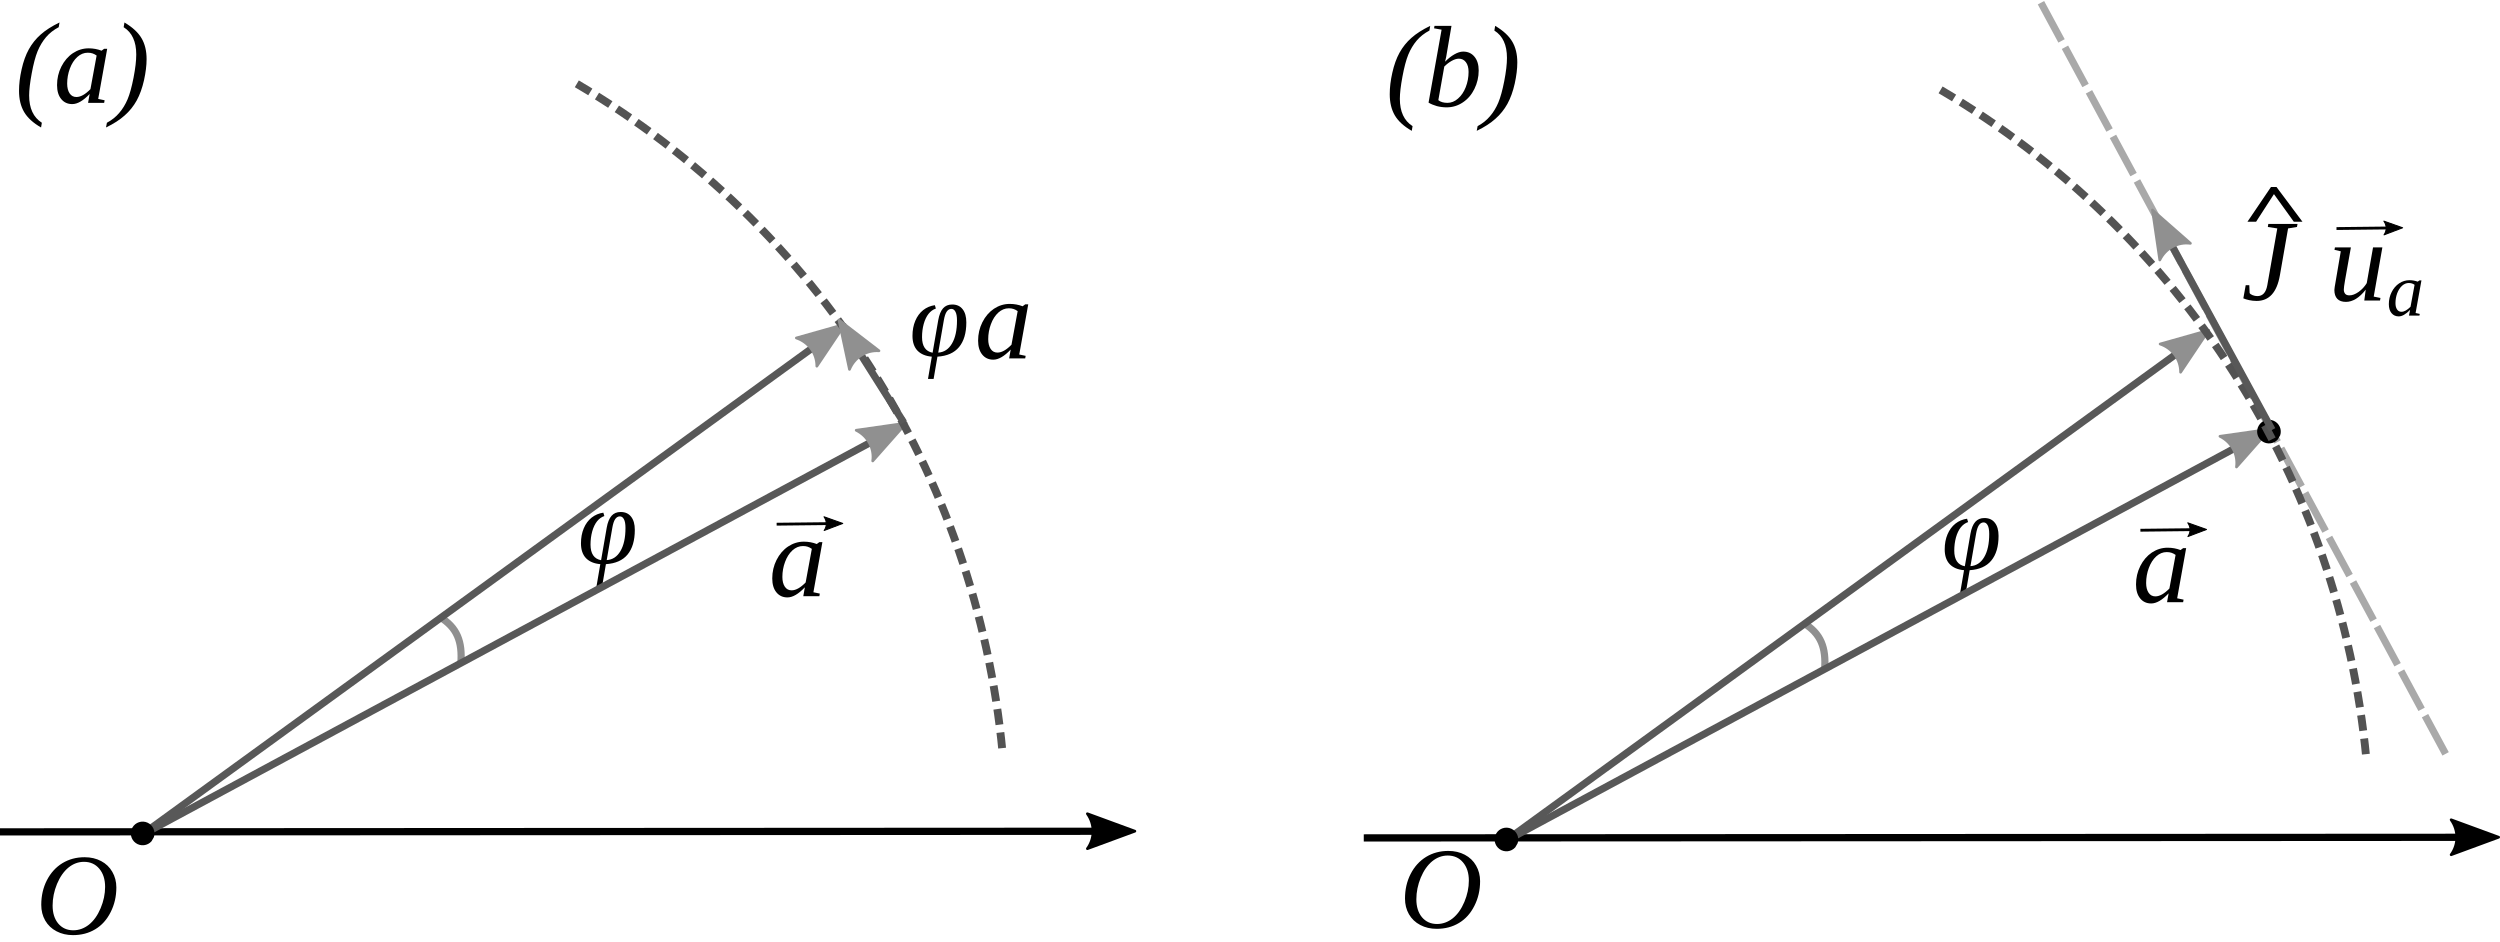
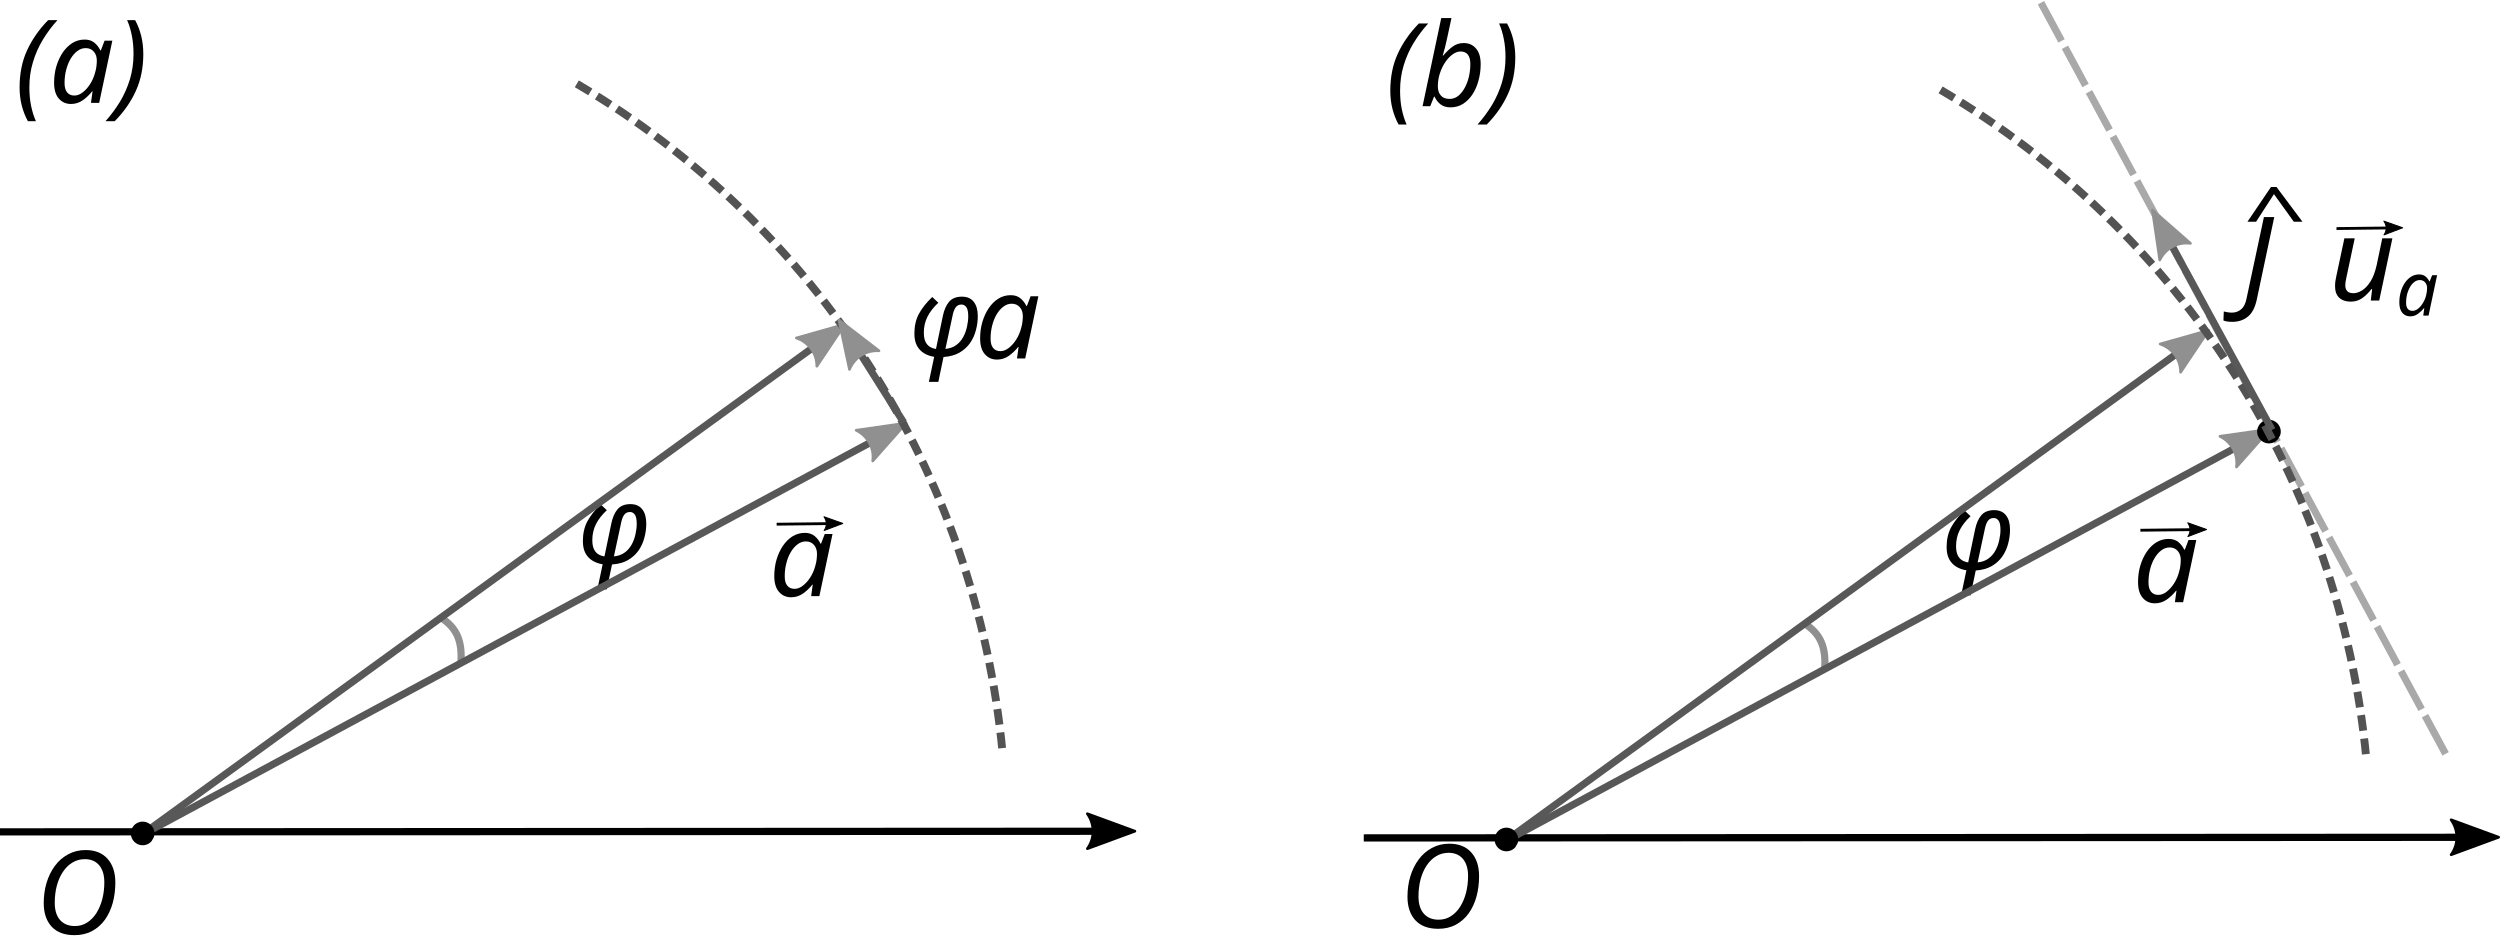
<svg xmlns="http://www.w3.org/2000/svg" id="svg2" viewBox="0 0 347.483 130.818" version="1.1" width="347.483" height="130.818">
  <defs id="defs4">
    <rect x="-14.222" y="78.749" width="13.508" height="22.277" id="rect5012" />
    <marker orient="auto" refY="0" refX="0" id="marker12212" style="overflow:visible" viewBox="0 0 6.93 5.196" markerWidth="6.93" markerHeight="5.196" preserveAspectRatio="xMidYMid">
      <path id="path12210" style="fill:#909090;fill-opacity:1;fill-rule:evenodd;stroke:#909090;stroke-width:0.625;stroke-linejoin:round;stroke-opacity:1" d="M 8.719,4.034 -2.207,0.016 8.719,-4.002 c -1.745,2.372 -1.735,5.617 -6e-7,8.035 z" transform="scale(-0.6)" />
    </marker>
    <marker orient="auto" refY="0" refX="0" id="marker12208" style="overflow:visible">
      <path id="path12206" style="fill:#000000;fill-opacity:1;fill-rule:evenodd;stroke:#000000;stroke-width:0.625;stroke-linejoin:round;stroke-opacity:1" d="M 8.719,4.034 -2.207,0.016 8.719,-4.002 c -1.745,2.372 -1.735,5.617 -6e-7,8.035 z" transform="matrix(-1.1,0,0,-1.1,-1.1,0)" />
    </marker>
    <marker orient="auto" refY="0" refX="0" id="Arrow2Mend" style="overflow:visible" viewBox="0 0 6.93 5.196" markerWidth="6.93" markerHeight="5.196" preserveAspectRatio="xMidYMid">
      <path id="path7486" style="fill:#8f8f8f;fill-opacity:1;fill-rule:evenodd;stroke:#8f8f8f;stroke-width:0.625;stroke-linejoin:round;stroke-opacity:1" d="M 8.719,4.034 -2.207,0.016 8.719,-4.002 c -1.745,2.372 -1.735,5.617 -6e-7,8.035 z" transform="scale(-0.6)" />
    </marker>
    <marker orient="auto" refY="0" refX="0" id="Arrow2Lend" style="overflow:visible">
      <path id="path7480" style="fill:#000000;fill-opacity:1;fill-rule:evenodd;stroke:#000000;stroke-width:0.625;stroke-linejoin:round;stroke-opacity:1" d="M 8.719,4.034 -2.207,0.016 8.719,-4.002 c -1.745,2.372 -1.735,5.617 -6e-7,8.035 z" transform="matrix(-1.1,0,0,-1.1,-1.1,0)" />
    </marker>
    <marker orient="auto" refY="0" refX="0" id="Arrow2Lend-9" style="overflow:visible">
      <path id="path7480-4" style="fill:#000000;fill-opacity:1;fill-rule:evenodd;stroke:#000000;stroke-width:0.625;stroke-linejoin:round;stroke-opacity:1" d="M 8.719,4.034 -2.207,0.016 8.719,-4.002 c -1.745,2.372 -1.735,5.617 -6e-7,8.035 z" transform="matrix(-1.1,0,0,-1.1,-1.1,0)" />
    </marker>
    <marker orient="auto" refY="0" refX="0" id="Arrow2Lend-3" style="overflow:visible">
      <path id="path7480-0" style="fill:#000000;fill-opacity:1;fill-rule:evenodd;stroke:#000000;stroke-width:0.625;stroke-linejoin:round;stroke-opacity:1" d="M 8.719,4.034 -2.207,0.016 8.719,-4.002 c -1.745,2.372 -1.735,5.617 -6e-7,8.035 z" transform="matrix(-1.1,0,0,-1.1,-1.1,0)" />
    </marker>
    <marker orient="auto" refY="0" refX="0" id="Arrow2Lend-6" style="overflow:visible">
      <path id="path7480-7" style="fill:#000000;fill-opacity:1;fill-rule:evenodd;stroke:#000000;stroke-width:0.625;stroke-linejoin:round;stroke-opacity:1" d="M 8.719,4.034 -2.207,0.016 8.719,-4.002 c -1.745,2.372 -1.735,5.617 -6e-7,8.035 z" transform="matrix(-1.1,0,0,-1.1,-1.1,0)" />
    </marker>
    <marker orient="auto" refY="0" refX="0" id="marker12212-3" style="overflow:visible">
      <path id="path12210-2" style="fill:#717171;fill-opacity:1;fill-rule:evenodd;stroke:#717171;stroke-width:0.625;stroke-linejoin:round;stroke-opacity:1" d="M 8.719,4.034 -2.207,0.016 8.719,-4.002 c -1.745,2.372 -1.735,5.617 -6e-7,8.035 z" transform="scale(-0.6)" />
    </marker>
    <marker orient="auto" refY="0" refX="0" id="marker12212-6" style="overflow:visible">
      <path id="path12210-3" style="fill:#000000;fill-opacity:1;fill-rule:evenodd;stroke:#000000;stroke-width:0.625;stroke-linejoin:round;stroke-opacity:1" d="M 8.719,4.034 -2.207,0.016 8.719,-4.002 c -1.745,2.372 -1.735,5.617 -6e-7,8.035 z" transform="scale(-0.6)" />
    </marker>
    <marker orient="auto" refY="0" refX="0" id="marker12212-4" style="overflow:visible">
      <path id="path12210-0" style="fill:#000000;fill-opacity:1;fill-rule:evenodd;stroke:#000000;stroke-width:0.625;stroke-linejoin:round;stroke-opacity:1" d="M 8.719,4.034 -2.207,0.016 8.719,-4.002 c -1.745,2.372 -1.735,5.617 -6e-7,8.035 z" transform="scale(-0.6)" />
    </marker>
    <marker orient="auto" refY="0" refX="0" id="marker12212-2" style="overflow:visible">
      <path id="path12210-31" style="fill:#000000;fill-opacity:1;fill-rule:evenodd;stroke:#000000;stroke-width:0.625;stroke-linejoin:round;stroke-opacity:1" d="M 8.719,4.034 -2.207,0.016 8.719,-4.002 c -1.745,2.372 -1.735,5.617 -6e-7,8.035 z" transform="scale(-0.6)" />
    </marker>
    <marker orient="auto" refY="0" refX="0" id="marker12212-2-0" style="overflow:visible">
      <path id="path12210-31-1" style="fill:#000000;fill-opacity:1;fill-rule:evenodd;stroke:#000000;stroke-width:0.625;stroke-linejoin:round;stroke-opacity:1" d="M 8.719,4.034 -2.207,0.016 8.719,-4.002 c -1.745,2.372 -1.735,5.617 -6e-7,8.035 z" transform="scale(-0.6)" />
    </marker>
    <marker orient="auto" refY="0" refX="0" id="marker12212-2-5" style="overflow:visible">
      <path id="path12210-31-4" style="fill:#000000;fill-opacity:1;fill-rule:evenodd;stroke:#000000;stroke-width:0.625;stroke-linejoin:round;stroke-opacity:1" d="M 8.719,4.034 -2.207,0.016 8.719,-4.002 c -1.745,2.372 -1.735,5.617 -6e-7,8.035 z" transform="scale(-0.6)" />
    </marker>
    <marker orient="auto" refY="0" refX="0" id="marker12212-2-3" style="overflow:visible">
      <path id="path12210-31-9" style="fill:#000000;fill-opacity:1;fill-rule:evenodd;stroke:#000000;stroke-width:0.625;stroke-linejoin:round;stroke-opacity:1" d="M 8.719,4.034 -2.207,0.016 8.719,-4.002 c -1.745,2.372 -1.735,5.617 -6e-7,8.035 z" transform="scale(-0.6)" />
    </marker>
    <marker orient="auto" refY="0" refX="0" id="marker12212-3-2" style="overflow:visible">
      <path id="path12210-2-6" style="fill:#b8b8b8;fill-opacity:1;fill-rule:evenodd;stroke:#b8b8b8;stroke-width:0.625;stroke-linejoin:round;stroke-opacity:1" d="M 8.719,4.034 -2.207,0.016 8.719,-4.002 c -1.745,2.372 -1.735,5.617 -6e-7,8.035 z" transform="scale(-0.6)" />
    </marker>
    <marker orient="auto" refY="0" refX="0" id="marker12212-3-2-7" style="overflow:visible">
      <path id="path12210-2-6-9" style="fill:#b8b8b8;fill-opacity:1;fill-rule:evenodd;stroke:#b8b8b8;stroke-width:0.625;stroke-linejoin:round;stroke-opacity:1" d="M 8.719,4.034 -2.207,0.016 8.719,-4.002 c -1.745,2.372 -1.735,5.617 -6e-7,8.035 z" transform="scale(-0.6)" />
    </marker>
    <marker orient="auto" refY="0" refX="0" id="marker12212-3-2-0" style="overflow:visible">
      <path id="path12210-2-6-91" style="fill:#b8b8b8;fill-opacity:1;fill-rule:evenodd;stroke:#b8b8b8;stroke-width:0.625;stroke-linejoin:round;stroke-opacity:1" d="M 8.719,4.034 -2.207,0.016 8.719,-4.002 c -1.745,2.372 -1.735,5.617 -6e-7,8.035 z" transform="scale(-0.6)" />
    </marker>
    <marker orient="auto" refY="0" refX="0" id="marker12212-3-2-04" style="overflow:visible">
      <path id="path12210-2-6-8" style="fill:#b8b8b8;fill-opacity:1;fill-rule:evenodd;stroke:#b8b8b8;stroke-width:0.625;stroke-linejoin:round;stroke-opacity:1" d="M 8.719,4.034 -2.207,0.016 8.719,-4.002 c -1.745,2.372 -1.735,5.617 -6e-7,8.035 z" transform="scale(-0.6)" />
    </marker>
    <marker orient="auto" refY="0" refX="0" id="marker12212-1" style="overflow:visible">
      <path id="path12210-9" style="fill:#6a6a6a;fill-opacity:1;fill-rule:evenodd;stroke:#6a6a6a;stroke-width:0.625;stroke-linejoin:round;stroke-opacity:1" d="M 8.719,4.034 -2.207,0.016 8.719,-4.002 c -1.745,2.372 -1.735,5.617 -6e-7,8.035 z" transform="scale(-0.6)" />
    </marker>
    <marker orient="auto" refY="0" refX="0" id="marker12212-1-3" style="overflow:visible">
      <path id="path12210-9-3" style="fill:#cacaca;fill-opacity:1;fill-rule:evenodd;stroke:#cacaca;stroke-width:0.625;stroke-linejoin:round;stroke-opacity:1" d="M 8.719,4.034 -2.207,0.016 8.719,-4.002 c -1.745,2.372 -1.735,5.617 -6e-7,8.035 z" transform="scale(-0.6)" />
    </marker>
    <marker orient="auto" refY="0" refX="0" id="marker12212-2-0-3" style="overflow:visible">
      <path id="path12210-31-1-6" style="fill:#000000;fill-opacity:1;fill-rule:evenodd;stroke:#000000;stroke-width:0.625;stroke-linejoin:round;stroke-opacity:1" d="M 8.719,4.034 -2.207,0.016 8.719,-4.002 c -1.745,2.372 -1.735,5.617 -6e-7,8.035 z" transform="scale(-0.6)" />
    </marker>
    <marker orient="auto" refY="0" refX="0" id="marker12212-2-54" style="overflow:visible">
      <path id="path12210-31-3" style="fill:#000000;fill-opacity:1;fill-rule:evenodd;stroke:#000000;stroke-width:0.625;stroke-linejoin:round;stroke-opacity:1" d="M 8.719,4.034 -2.207,0.016 8.719,-4.002 c -1.745,2.372 -1.735,5.617 -6e-7,8.035 z" transform="scale(-0.6)" />
    </marker>
    <marker orient="auto" refY="0" refX="0" id="marker12212-3-3" style="overflow:visible">
      <path id="path12210-2-1" style="fill:#000000;fill-opacity:1;fill-rule:evenodd;stroke:#000000;stroke-width:0.625;stroke-linejoin:round;stroke-opacity:1" d="M 8.719,4.034 -2.207,0.016 8.719,-4.002 c -1.745,2.372 -1.735,5.617 -6e-7,8.035 z" transform="scale(-0.6)" />
    </marker>
    <marker orient="auto" refY="0" refX="0" id="marker12212-3-2-3" style="overflow:visible">
      <path id="path12210-2-6-3" style="fill:#919191;fill-opacity:1;fill-rule:evenodd;stroke:#919191;stroke-width:0.625;stroke-linejoin:round;stroke-opacity:1" d="M 8.719,4.034 -2.207,0.016 8.719,-4.002 c -1.745,2.372 -1.735,5.617 -6e-7,8.035 z" transform="scale(-0.6)" />
    </marker>
    <marker orient="auto" refY="0" refX="0" id="marker12212-63" style="overflow:visible">
      <path id="path12210-1" style="fill:#000000;fill-opacity:1;fill-rule:evenodd;stroke:#000000;stroke-width:0.625;stroke-linejoin:round;stroke-opacity:1" d="M 8.719,4.034 -2.207,0.016 8.719,-4.002 c -1.745,2.372 -1.735,5.617 -6e-7,8.035 z" transform="scale(-0.6)" />
    </marker>
    <marker orient="auto" refY="0" refX="0" id="marker12212-3-3-2" style="overflow:visible">
      <path id="path12210-2-1-6" style="fill:#6a6a6a;fill-opacity:1;fill-rule:evenodd;stroke:#6a6a6a;stroke-width:0.625;stroke-linejoin:round;stroke-opacity:1" d="M 8.719,4.034 -2.207,0.016 8.719,-4.002 c -1.745,2.372 -1.735,5.617 -6e-7,8.035 z" transform="scale(-0.6)" />
    </marker>
    <marker orient="auto" refY="0" refX="0" id="marker12212-2-9" style="overflow:visible">
      <path id="path12210-31-7" style="fill:#000000;fill-opacity:1;fill-rule:evenodd;stroke:#000000;stroke-width:0.625;stroke-linejoin:round;stroke-opacity:1" d="M 8.719,4.034 -2.207,0.016 8.719,-4.002 c -1.745,2.372 -1.735,5.617 -6e-7,8.035 z" transform="scale(-0.6)" />
    </marker>
    <marker orient="auto" refY="0" refX="0" id="marker12212-2-9-1" style="overflow:visible">
      <path id="path12210-31-7-1" style="fill:#000000;fill-opacity:1;fill-rule:evenodd;stroke:#000000;stroke-width:0.625;stroke-linejoin:round;stroke-opacity:1" d="M 8.719,4.034 -2.207,0.016 8.719,-4.002 c -1.745,2.372 -1.735,5.617 -6e-7,8.035 z" transform="scale(-0.6)" />
    </marker>
    <marker orient="auto" refY="0" refX="0" id="marker12212-37" style="overflow:visible">
      <path id="path12210-7" style="fill:#000000;fill-opacity:1;fill-rule:evenodd;stroke:#000000;stroke-width:0.625;stroke-linejoin:round;stroke-opacity:1" d="M 8.719,4.034 -2.207,0.016 8.719,-4.002 c -1.745,2.372 -1.735,5.617 -6e-7,8.035 z" transform="scale(-0.6)" />
    </marker>
    <marker orient="auto" refY="0" refX="0" id="marker12212-631" style="overflow:visible">
      <path id="path12210-5" style="fill:#000000;fill-opacity:1;fill-rule:evenodd;stroke:#000000;stroke-width:0.625;stroke-linejoin:round;stroke-opacity:1" d="M 8.719,4.034 -2.207,0.016 8.719,-4.002 c -1.745,2.372 -1.735,5.617 -6e-7,8.035 z" transform="scale(-0.6)" />
    </marker>
    <marker orient="auto" refY="0" refX="0" id="marker12212-2-1" style="overflow:visible">
      <path id="path12210-31-44" style="fill:#000000;fill-opacity:1;fill-rule:evenodd;stroke:#000000;stroke-width:0.625;stroke-linejoin:round;stroke-opacity:1" d="M 8.719,4.034 -2.207,0.016 8.719,-4.002 c -1.745,2.372 -1.735,5.617 -6e-7,8.035 z" transform="scale(-0.6)" />
    </marker>
    <marker orient="auto" refY="0" refX="0" id="marker12212-3-0" style="overflow:visible">
      <path id="path12210-2-9" style="fill:#000000;fill-opacity:1;fill-rule:evenodd;stroke:#000000;stroke-width:0.625;stroke-linejoin:round;stroke-opacity:1" d="M 8.719,4.034 -2.207,0.016 8.719,-4.002 c -1.745,2.372 -1.735,5.617 -6e-7,8.035 z" transform="scale(-0.6)" />
    </marker>
    <marker orient="auto" refY="0" refX="0" id="marker12212-2-0-4" style="overflow:visible">
      <path id="path12210-31-1-4" style="fill:#000000;fill-opacity:1;fill-rule:evenodd;stroke:#000000;stroke-width:0.625;stroke-linejoin:round;stroke-opacity:1" d="M 8.719,4.034 -2.207,0.016 8.719,-4.002 c -1.745,2.372 -1.735,5.617 -6e-7,8.035 z" transform="scale(-0.6)" />
    </marker>
    <marker orient="auto" refY="0" refX="0" id="marker12212-29" style="overflow:visible">
      <path id="path12210-8" style="fill:#909090;fill-opacity:1;fill-rule:evenodd;stroke:#909090;stroke-width:0.625;stroke-linejoin:round;stroke-opacity:1" d="M 8.719,4.034 -2.207,0.016 8.719,-4.002 c -1.745,2.372 -1.735,5.617 -6e-7,8.035 z" transform="scale(-0.6)" />
    </marker>
    <marker orient="auto" refY="0" refX="0" id="marker12212-3-2-8" style="overflow:visible">
      <path id="path12210-2-6-4" style="fill:#b8b8b8;fill-opacity:1;fill-rule:evenodd;stroke:#b8b8b8;stroke-width:0.625;stroke-linejoin:round;stroke-opacity:1" d="M 8.719,4.034 -2.207,0.016 8.719,-4.002 c -1.745,2.372 -1.735,5.617 -6e-7,8.035 z" transform="scale(-0.6)" />
    </marker>
    <marker orient="auto" refY="0" refX="0" id="marker12212-3-4" style="overflow:visible">
      <path id="path12210-2-7" style="fill:#717171;fill-opacity:1;fill-rule:evenodd;stroke:#717171;stroke-width:0.625;stroke-linejoin:round;stroke-opacity:1" d="M 8.719,4.034 -2.207,0.016 8.719,-4.002 c -1.745,2.372 -1.735,5.617 -6e-7,8.035 z" transform="scale(-0.6)" />
    </marker>
    <marker orient="auto" refY="0" refX="0" id="marker12212-2-2" style="overflow:visible">
      <path id="path12210-31-2" style="fill:#000000;fill-opacity:1;fill-rule:evenodd;stroke:#000000;stroke-width:0.625;stroke-linejoin:round;stroke-opacity:1" d="M 8.719,4.034 -2.207,0.016 8.719,-4.002 c -1.745,2.372 -1.735,5.617 -6e-7,8.035 z" transform="scale(-0.6)" />
    </marker>
    <marker orient="auto" refY="0" refX="0" id="marker12212-2-0-7" style="overflow:visible">
      <path id="path12210-31-1-9" style="fill:#000000;fill-opacity:1;fill-rule:evenodd;stroke:#000000;stroke-width:0.625;stroke-linejoin:round;stroke-opacity:1" d="M 8.719,4.034 -2.207,0.016 8.719,-4.002 c -1.745,2.372 -1.735,5.617 -6e-7,8.035 z" transform="scale(-0.6)" />
    </marker>
    <marker orient="auto" refY="0" refX="0" id="marker12212-1-8" style="overflow:visible">
      <path id="path12210-9-7" style="fill:#6a6a6a;fill-opacity:1;fill-rule:evenodd;stroke:#6a6a6a;stroke-width:0.625;stroke-linejoin:round;stroke-opacity:1" d="M 8.719,4.034 -2.207,0.016 8.719,-4.002 c -1.745,2.372 -1.735,5.617 -6e-7,8.035 z" transform="scale(-0.6)" />
    </marker>
    <marker orient="auto" refY="0" refX="0" id="marker12212-3-3-2-3" style="overflow:visible">
      <path id="path12210-2-1-6-2" style="fill:#6a6a6a;fill-opacity:1;fill-rule:evenodd;stroke:#6a6a6a;stroke-width:0.625;stroke-linejoin:round;stroke-opacity:1" d="M 8.719,4.034 -2.207,0.016 8.719,-4.002 c -1.745,2.372 -1.735,5.617 -6e-7,8.035 z" transform="scale(-0.6)" />
    </marker>
    <marker orient="auto" refY="0" refX="0" id="marker12212-2-9-8" style="overflow:visible">
      <path id="path12210-31-7-3" style="fill:#000000;fill-opacity:1;fill-rule:evenodd;stroke:#000000;stroke-width:0.625;stroke-linejoin:round;stroke-opacity:1" d="M 8.719,4.034 -2.207,0.016 8.719,-4.002 c -1.745,2.372 -1.735,5.617 -6e-7,8.035 z" transform="scale(-0.6)" />
    </marker>
    <marker orient="auto" refY="0" refX="0" id="marker12212-37-3" style="overflow:visible">
      <path id="path12210-7-0" style="fill:#000000;fill-opacity:1;fill-rule:evenodd;stroke:#000000;stroke-width:0.625;stroke-linejoin:round;stroke-opacity:1" d="M 8.719,4.034 -2.207,0.016 8.719,-4.002 c -1.745,2.372 -1.735,5.617 -6e-7,8.035 z" transform="scale(-0.6)" />
    </marker>
    <marker orient="auto" refY="0" refX="0" id="marker12212-2-1-4" style="overflow:visible">
      <path id="path12210-31-44-7" style="fill:#000000;fill-opacity:1;fill-rule:evenodd;stroke:#000000;stroke-width:0.625;stroke-linejoin:round;stroke-opacity:1" d="M 8.719,4.034 -2.207,0.016 8.719,-4.002 c -1.745,2.372 -1.735,5.617 -6e-7,8.035 z" transform="scale(-0.6)" />
    </marker>
    <marker orient="auto" refY="0" refX="0" id="marker12212-3-0-3" style="overflow:visible">
      <path id="path12210-2-9-6" style="fill:#000000;fill-opacity:1;fill-rule:evenodd;stroke:#000000;stroke-width:0.625;stroke-linejoin:round;stroke-opacity:1" d="M 8.719,4.034 -2.207,0.016 8.719,-4.002 c -1.745,2.372 -1.735,5.617 -6e-7,8.035 z" transform="scale(-0.6)" />
    </marker>
    <marker orient="auto" refY="0" refX="0" id="marker12212-2-0-4-5" style="overflow:visible">
      <path id="path12210-31-1-4-7" style="fill:#000000;fill-opacity:1;fill-rule:evenodd;stroke:#000000;stroke-width:0.625;stroke-linejoin:round;stroke-opacity:1" d="M 8.719,4.034 -2.207,0.016 8.719,-4.002 c -1.745,2.372 -1.735,5.617 -6e-7,8.035 z" transform="scale(-0.6)" />
    </marker>
    <marker orient="auto" refY="0" refX="0" id="marker12212-2-36" style="overflow:visible">
      <path id="path12210-31-21" style="fill:#000000;fill-opacity:1;fill-rule:evenodd;stroke:#000000;stroke-width:0.625;stroke-linejoin:round;stroke-opacity:1" d="M 8.719,4.034 -2.207,0.016 8.719,-4.002 c -1.745,2.372 -1.735,5.617 -6e-7,8.035 z" transform="scale(-0.6)" />
    </marker>
    <marker orient="auto" refY="0" refX="0" id="marker12212-2-0-8" style="overflow:visible">
      <path id="path12210-31-1-5" style="fill:#000000;fill-opacity:1;fill-rule:evenodd;stroke:#000000;stroke-width:0.625;stroke-linejoin:round;stroke-opacity:1" d="M 8.719,4.034 -2.207,0.016 8.719,-4.002 c -1.745,2.372 -1.735,5.617 -6e-7,8.035 z" transform="scale(-0.6)" />
    </marker>
    <marker orient="auto" refY="0" refX="0" id="marker12212-2-36-1" style="overflow:visible">
      <path id="path12210-31-21-9" style="fill:#000000;fill-opacity:1;fill-rule:evenodd;stroke:#000000;stroke-width:0.625;stroke-linejoin:round;stroke-opacity:1" d="M 8.719,4.034 -2.207,0.016 8.719,-4.002 c -1.745,2.372 -1.735,5.617 -6e-7,8.035 z" transform="scale(-0.6)" />
    </marker>
    <marker orient="auto" refY="0" refX="0" id="marker12212-2-0-8-5" style="overflow:visible">
      <path id="path12210-31-1-5-3" style="fill:#000000;fill-opacity:1;fill-rule:evenodd;stroke:#000000;stroke-width:0.625;stroke-linejoin:round;stroke-opacity:1" d="M 8.719,4.034 -2.207,0.016 8.719,-4.002 c -1.745,2.372 -1.735,5.617 -6e-7,8.035 z" transform="scale(-0.6)" />
    </marker>
    <marker orient="auto" refY="0" refX="0" id="marker12212-2-36-1-9" style="overflow:visible">
      <path id="path12210-31-21-9-0" style="fill:#000000;fill-opacity:1;fill-rule:evenodd;stroke:#000000;stroke-width:0.625;stroke-linejoin:round;stroke-opacity:1" d="M 8.719,4.034 -2.207,0.016 8.719,-4.002 c -1.745,2.372 -1.735,5.617 -6e-7,8.035 z" transform="scale(-0.6)" />
    </marker>
    <marker orient="auto" refY="0" refX="0" id="marker12212-2-0-8-2" style="overflow:visible">
      <path id="path12210-31-1-5-1" style="fill:#000000;fill-opacity:1;fill-rule:evenodd;stroke:#000000;stroke-width:0.625;stroke-linejoin:round;stroke-opacity:1" d="M 8.719,4.034 -2.207,0.016 8.719,-4.002 c -1.745,2.372 -1.735,5.617 -6e-7,8.035 z" transform="scale(-0.6)" />
    </marker>
    <marker orient="auto" refY="0" refX="0" id="marker12212-2-36-5" style="overflow:visible">
      <path id="path12210-31-21-7" style="fill:#000000;fill-opacity:1;fill-rule:evenodd;stroke:#000000;stroke-width:0.625;stroke-linejoin:round;stroke-opacity:1" d="M 8.719,4.034 -2.207,0.016 8.719,-4.002 c -1.745,2.372 -1.735,5.617 -6e-7,8.035 z" transform="scale(-0.6)" />
    </marker>
    <marker orient="auto" refY="0" refX="0" id="marker12212-2-5-9" style="overflow:visible">
      <path id="path12210-31-4-1" style="fill:#000000;fill-opacity:1;fill-rule:evenodd;stroke:#000000;stroke-width:0.625;stroke-linejoin:round;stroke-opacity:1" d="M 8.719,4.034 -2.207,0.016 8.719,-4.002 c -1.745,2.372 -1.735,5.617 -6e-7,8.035 z" transform="scale(-0.6)" />
    </marker>
    <marker orient="auto" refY="0" refX="0" id="Arrow2Mend-4" style="overflow:visible">
      <path id="path7486-4" style="fill:#8f8f8f;fill-opacity:1;fill-rule:evenodd;stroke:#8f8f8f;stroke-width:0.625;stroke-linejoin:round;stroke-opacity:1" d="M 8.719,4.034 -2.207,0.016 8.719,-4.002 c -1.745,2.372 -1.735,5.617 -6e-7,8.035 z" transform="scale(-0.6)" />
    </marker>
    <marker orient="auto" refY="0" refX="0" id="marker12212-2-9-4" style="overflow:visible">
      <path id="path12210-31-7-4" style="fill:#000000;fill-opacity:1;fill-rule:evenodd;stroke:#000000;stroke-width:0.625;stroke-linejoin:round;stroke-opacity:1" d="M 8.719,4.034 -2.207,0.016 8.719,-4.002 c -1.745,2.372 -1.735,5.617 -6e-7,8.035 z" transform="scale(-0.6)" />
    </marker>
    <marker orient="auto" refY="0" refX="0" id="marker12212-1-0" style="overflow:visible">
      <path id="path12210-9-6" style="fill:#000000;fill-opacity:1;fill-rule:evenodd;stroke:#000000;stroke-width:0.625;stroke-linejoin:round;stroke-opacity:1" d="M 8.719,4.034 -2.207,0.016 8.719,-4.002 c -1.745,2.372 -1.735,5.617 -6e-7,8.035 z" transform="scale(-0.6)" />
    </marker>
    <marker orient="auto" refY="0" refX="0" id="marker12212-2-0-86" style="overflow:visible">
      <path id="path12210-31-1-61" style="fill:#000000;fill-opacity:1;fill-rule:evenodd;stroke:#000000;stroke-width:0.625;stroke-linejoin:round;stroke-opacity:1" d="M 8.719,4.034 -2.207,0.016 8.719,-4.002 c -1.745,2.372 -1.735,5.617 -6e-7,8.035 z" transform="scale(-0.6)" />
    </marker>
    <marker orient="auto" refY="0" refX="0" id="marker12212-2-37" style="overflow:visible">
      <path id="path12210-31-27" style="fill:#000000;fill-opacity:1;fill-rule:evenodd;stroke:#000000;stroke-width:0.625;stroke-linejoin:round;stroke-opacity:1" d="M 8.719,4.034 -2.207,0.016 8.719,-4.002 c -1.745,2.372 -1.735,5.617 -6e-7,8.035 z" transform="scale(-0.6)" />
    </marker>
    <marker orient="auto" refY="0" refX="0" id="marker12212-3-7" style="overflow:visible">
      <path id="path12210-2-4" style="fill:#000000;fill-opacity:1;fill-rule:evenodd;stroke:#000000;stroke-width:0.625;stroke-linejoin:round;stroke-opacity:1" d="M 8.719,4.034 -2.207,0.016 8.719,-4.002 c -1.745,2.372 -1.735,5.617 -6e-7,8.035 z" transform="scale(-0.6)" />
    </marker>
    <marker orient="auto" refY="0" refX="0" id="marker12212-3-2-4" style="overflow:visible">
      <path id="path12210-2-6-37" style="fill:#919191;fill-opacity:1;fill-rule:evenodd;stroke:#919191;stroke-width:0.625;stroke-linejoin:round;stroke-opacity:1" d="M 8.719,4.034 -2.207,0.016 8.719,-4.002 c -1.745,2.372 -1.735,5.617 -6e-7,8.035 z" transform="scale(-0.6)" />
    </marker>
    <marker orient="auto" refY="0" refX="0" id="marker12212-5" style="overflow:visible">
      <path id="path12210-98" style="fill:#000000;fill-opacity:1;fill-rule:evenodd;stroke:#000000;stroke-width:0.625;stroke-linejoin:round;stroke-opacity:1" d="M 8.719,4.034 -2.207,0.016 8.719,-4.002 c -1.745,2.372 -1.735,5.617 -6e-7,8.035 z" transform="scale(-0.6)" />
    </marker>
    <marker orient="auto" refY="0" refX="0" id="Arrow2Mend-3" style="overflow:visible">
      <path id="path7486-0" style="fill:#8f8f8f;fill-opacity:1;fill-rule:evenodd;stroke:#8f8f8f;stroke-width:0.625;stroke-linejoin:round;stroke-opacity:1" d="M 8.719,4.034 -2.207,0.016 8.719,-4.002 c -1.745,2.372 -1.735,5.617 -6e-7,8.035 z" transform="scale(-0.6)" />
    </marker>
    <marker orient="auto" refY="0" refX="0" id="marker12212-2-37-6" style="overflow:visible">
      <path id="path12210-31-27-1" style="fill:#000000;fill-opacity:1;fill-rule:evenodd;stroke:#000000;stroke-width:0.625;stroke-linejoin:round;stroke-opacity:1" d="M 8.719,4.034 -2.207,0.016 8.719,-4.002 c -1.745,2.372 -1.735,5.617 -6e-7,8.035 z" transform="scale(-0.6)" />
    </marker>
    <marker orient="auto" refY="0" refX="0" id="marker12212-3-7-3" style="overflow:visible">
      <path id="path12210-2-4-6" style="fill:#000000;fill-opacity:1;fill-rule:evenodd;stroke:#000000;stroke-width:0.625;stroke-linejoin:round;stroke-opacity:1" d="M 8.719,4.034 -2.207,0.016 8.719,-4.002 c -1.745,2.372 -1.735,5.617 -6e-7,8.035 z" transform="scale(-0.6)" />
    </marker>
    <marker orient="auto" refY="0" refX="0" id="marker12212-3-7-5" style="overflow:visible">
      <path id="path12210-2-4-62" style="fill:#000000;fill-opacity:1;fill-rule:evenodd;stroke:#000000;stroke-width:0.625;stroke-linejoin:round;stroke-opacity:1" d="M 8.719,4.034 -2.207,0.016 8.719,-4.002 c -1.745,2.372 -1.735,5.617 -6e-7,8.035 z" transform="scale(-0.6)" />
    </marker>
    <marker orient="auto" refY="0" refX="0" id="marker12212-2-0-86-1" style="overflow:visible">
      <path id="path12210-31-1-61-2" style="fill:#000000;fill-opacity:1;fill-rule:evenodd;stroke:#000000;stroke-width:0.625;stroke-linejoin:round;stroke-opacity:1" d="M 8.719,4.034 -2.207,0.016 8.719,-4.002 c -1.745,2.372 -1.735,5.617 -6e-7,8.035 z" transform="scale(-0.6)" />
    </marker>
    <marker orient="auto" refY="0" refX="0" id="marker12212-60" style="overflow:visible" viewBox="0 0 6.93 5.196" markerWidth="6.93" markerHeight="5.196" preserveAspectRatio="xMidYMid">
      <path id="path12210-6" style="fill:#909090;fill-opacity:1;fill-rule:evenodd;stroke:#909090;stroke-width:0.625;stroke-linejoin:round;stroke-opacity:1" d="M 8.719,4.034 -2.207,0.016 8.719,-4.002 c -1.745,2.372 -1.735,5.617 -6e-7,8.035 z" transform="scale(-0.6)" />
    </marker>
    <marker orient="auto" refY="0" refX="0" id="marker12212-61" style="overflow:visible" viewBox="0 0 6.93 5.196" markerWidth="6.93" markerHeight="5.196" preserveAspectRatio="xMidYMid">
      <path id="path12210-87" style="fill:#909090;fill-opacity:1;fill-rule:evenodd;stroke:#909090;stroke-width:0.625;stroke-linejoin:round;stroke-opacity:1" d="M 8.719,4.034 -2.207,0.016 8.719,-4.002 c -1.745,2.372 -1.735,5.617 -6e-7,8.035 z" transform="scale(-0.6)" />
    </marker>
    <marker orient="auto" refY="0" refX="0" id="marker12212-20" style="overflow:visible" viewBox="0 0 6.93 5.196" markerWidth="6.93" markerHeight="5.196" preserveAspectRatio="xMidYMid">
      <path id="path12210-23" style="fill:#909090;fill-opacity:1;fill-rule:evenodd;stroke:#909090;stroke-width:0.625;stroke-linejoin:round;stroke-opacity:1" d="M 8.719,4.034 -2.207,0.016 8.719,-4.002 c -1.745,2.372 -1.735,5.617 -6e-7,8.035 z" transform="scale(-0.6)" />
    </marker>
    <marker orient="auto" refY="0" refX="0" id="marker12212-2-37-5" style="overflow:visible">
      <path id="path12210-31-27-9" style="fill:#000000;fill-opacity:1;fill-rule:evenodd;stroke:#000000;stroke-width:0.625;stroke-linejoin:round;stroke-opacity:1" d="M 8.719,4.034 -2.207,0.016 8.719,-4.002 c -1.745,2.372 -1.735,5.617 -6e-7,8.035 z" transform="scale(-0.6)" />
    </marker>
    <marker orient="auto" refY="0" refX="0" id="marker12212-2-37-3" style="overflow:visible">
      <path id="path12210-31-27-6" style="fill:#000000;fill-opacity:1;fill-rule:evenodd;stroke:#000000;stroke-width:0.625;stroke-linejoin:round;stroke-opacity:1" d="M 8.719,4.034 -2.207,0.016 8.719,-4.002 c -1.745,2.372 -1.735,5.617 -6e-7,8.035 z" transform="scale(-0.6)" />
    </marker>
    <marker orient="auto" refY="0" refX="0" id="marker12212-2-37-5-1" style="overflow:visible">
      <path id="path12210-31-27-9-0" style="fill:#000000;fill-opacity:1;fill-rule:evenodd;stroke:#000000;stroke-width:0.625;stroke-linejoin:round;stroke-opacity:1" d="M 8.719,4.034 -2.207,0.016 8.719,-4.002 c -1.745,2.372 -1.735,5.617 -6e-7,8.035 z" transform="scale(-0.6)" />
    </marker>
    <marker orient="auto" refY="0" refX="0" id="marker12212-5-6" style="overflow:visible">
      <path id="path12210-98-3" style="fill:#000000;fill-opacity:1;fill-rule:evenodd;stroke:#000000;stroke-width:0.625;stroke-linejoin:round;stroke-opacity:1" d="M 8.719,4.034 -2.207,0.016 8.719,-4.002 c -1.745,2.372 -1.735,5.617 -6e-7,8.035 z" transform="scale(-0.6)" />
    </marker>
    <marker orient="auto" refY="0" refX="0" id="marker12212-206" style="overflow:visible" viewBox="0 0 6.93 5.196" markerWidth="6.93" markerHeight="5.196" preserveAspectRatio="xMidYMid">
      <path id="path12210-15" style="fill:#909090;fill-opacity:1;fill-rule:evenodd;stroke:#909090;stroke-width:0.625;stroke-linejoin:round;stroke-opacity:1" d="M 8.719,4.034 -2.207,0.016 8.719,-4.002 c -1.745,2.372 -1.735,5.617 -6e-7,8.035 z" transform="scale(-0.6)" />
    </marker>
    <marker orient="auto" refY="0" refX="0" id="marker12212-60-5" style="overflow:visible" viewBox="0 0 6.93 5.196" markerWidth="6.93" markerHeight="5.196" preserveAspectRatio="xMidYMid">
      <path id="path12210-6-4" style="fill:#909090;fill-opacity:1;fill-rule:evenodd;stroke:#909090;stroke-width:0.625;stroke-linejoin:round;stroke-opacity:1" d="M 8.719,4.034 -2.207,0.016 8.719,-4.002 c -1.745,2.372 -1.735,5.617 -6e-7,8.035 z" transform="scale(-0.6)" />
    </marker>
    <marker orient="auto" refY="0" refX="0" id="marker12212-20-7" style="overflow:visible" viewBox="0 0 6.93 5.196" markerWidth="6.93" markerHeight="5.196" preserveAspectRatio="xMidYMid">
      <path id="path12210-23-6" style="fill:#909090;fill-opacity:1;fill-rule:evenodd;stroke:#909090;stroke-width:0.625;stroke-linejoin:round;stroke-opacity:1" d="M 8.719,4.034 -2.207,0.016 8.719,-4.002 c -1.745,2.372 -1.735,5.617 -6e-7,8.035 z" transform="scale(-0.6)" />
    </marker>
    <marker orient="auto" refY="0" refX="0" id="marker12212-2-37-2" style="overflow:visible">
      <path id="path12210-31-27-66" style="fill:#000000;fill-opacity:1;fill-rule:evenodd;stroke:#000000;stroke-width:0.625;stroke-linejoin:round;stroke-opacity:1" d="M 8.719,4.034 -2.207,0.016 8.719,-4.002 c -1.745,2.372 -1.735,5.617 -6e-7,8.035 z" transform="scale(-0.6)" />
    </marker>
  </defs>
  <g id="layer1" transform="translate(-2270.777,422.3116)">
-     <text xml:space="preserve" style="font-style:normal;font-weight:normal;font-size:15.101px;line-height:1.25;font-family:sans-serif;letter-spacing:0px;word-spacing:0px;fill:#000000;fill-opacity:1;stroke:none;stroke-width:0.378" x="2275.698" y="-292.49" id="text7756-4-1">
-       <tspan id="tspan7754-4-8" x="2275.698" y="-292.49" style="font-style:italic;font-variant:normal;font-weight:normal;font-stretch:normal;font-size:16.107px;font-family:'Liberation Serif';-inkscape-font-specification:'Liberation Serif';stroke-width:0.378">O</tspan>
-     </text>
-     <text xml:space="preserve" style="font-style:normal;font-weight:normal;font-size:15.101px;line-height:1.25;font-family:sans-serif;letter-spacing:0px;word-spacing:0px;fill:#000000;fill-opacity:1;stroke:none;stroke-width:0.378" x="2351.073" y="-344.024" id="text7756-4-1-2">
-       <tspan id="tspan16453" style="font-style:italic;font-variant:normal;font-weight:normal;font-stretch:normal;font-family:'Liberation Serif';-inkscape-font-specification:'Liberation Serif Italic'" x="2351.073" y="-344.024">φ</tspan>
-     </text>
-     <text xml:space="preserve" style="font-style:normal;font-weight:normal;font-size:15.101px;line-height:1.25;font-family:sans-serif;letter-spacing:0px;word-spacing:0px;fill:#000000;fill-opacity:1;stroke:none;stroke-width:0.378" x="2397.153" y="-372.863" id="text7756-4-1-2-8">
-       <tspan id="tspan16453-9" style="font-style:italic;font-variant:normal;font-weight:normal;font-stretch:normal;font-family:'Liberation Serif';-inkscape-font-specification:'Liberation Serif Italic'" x="2397.153" y="-372.863">φ</tspan>
+     <text xml:space="preserve" style="font-style:normal;font-weight:normal;font-size:15.101px;line-height:1.25;font-family:Iowan Old Style;letter-spacing:0px;word-spacing:0px;fill:#000000;fill-opacity:1;stroke:none;stroke-width:0.378" x="2275.698" y="-292.49" id="text7756-4-1">
+       <tspan id="tspan7754-4-8" x="2275.698" y="-292.49" style="font-style:italic;font-variant:normal;font-weight:normal;font-stretch:normal;font-size:16.107px;font-family:Iowan Old Style;-inkscape-font-specification:Iowan Old Style;stroke-width:0.378">O</tspan>
+     </text>
+     <text xml:space="preserve" style="font-style:normal;font-weight:normal;font-size:15.101px;line-height:1.25;font-family:Iowan Old Style;letter-spacing:0px;word-spacing:0px;fill:#000000;fill-opacity:1;stroke:none;stroke-width:0.378" x="2351.073" y="-344.024" id="text7756-4-1-2">
+       <tspan id="tspan16453" style="font-style:italic;font-variant:normal;font-weight:normal;font-stretch:normal;font-family:Iowan Old Style;-inkscape-font-specification:Iowan Old Style" x="2351.073" y="-344.024">φ</tspan>
+     </text>
+     <text xml:space="preserve" style="font-style:normal;font-weight:normal;font-size:15.101px;line-height:1.25;font-family:Iowan Old Style;letter-spacing:0px;word-spacing:0px;fill:#000000;fill-opacity:1;stroke:none;stroke-width:0.378" x="2397.153" y="-372.863" id="text7756-4-1-2-8">
+       <tspan id="tspan16453-9" style="font-style:italic;font-variant:normal;font-weight:normal;font-stretch:normal;font-family:Iowan Old Style;-inkscape-font-specification:Iowan Old Style" x="2397.153" y="-372.863">φ</tspan>
    </text>
    <g id="g22668" transform="translate(-21.49385,29.54593)">
-       <text id="text7756-4-9" y="-368.995" x="2399.124" style="font-style:normal;font-weight:normal;font-size:15.101px;line-height:1.25;font-family:sans-serif;letter-spacing:0px;word-spacing:0px;fill:#000000;fill-opacity:1;stroke:none;stroke-width:0.378" xml:space="preserve">
-         <tspan style="font-style:italic;font-variant:normal;font-weight:normal;font-stretch:normal;font-size:16.107px;font-family:'Liberation Serif';-inkscape-font-specification:'Liberation Serif';stroke-width:0.378" y="-368.995" x="2399.124" id="tspan7754-4-90">a</tspan>
+       <text id="text7756-4-9" y="-368.995" x="2399.124" style="font-style:normal;font-weight:normal;font-size:15.101px;line-height:1.25;font-family:Iowan Old Style;letter-spacing:0px;word-spacing:0px;fill:#000000;fill-opacity:1;stroke:none;stroke-width:0.378" xml:space="preserve">
+         <tspan style="font-style:italic;font-variant:normal;font-weight:normal;font-stretch:normal;font-size:16.107px;font-family:Iowan Old Style;-inkscape-font-specification:Iowan Old Style;stroke-width:0.378" y="-368.995" x="2399.124" id="tspan7754-4-90">a</tspan>
      </text>
      <path id="path7457-6-4" d="m 2400.218,-378.998 8.664,-0.097" style="fill:none;stroke:#000000;stroke-width:0.395;stroke-linecap:butt;stroke-linejoin:miter;stroke-miterlimit:4;stroke-dasharray:none;stroke-opacity:1;marker-end:url(#marker12212-2-37)" />
    </g>
-     <text id="text7756-4-9-9" y="-372.489" x="2406.243" style="font-style:normal;font-weight:normal;font-size:15.101px;line-height:1.25;font-family:sans-serif;letter-spacing:0px;word-spacing:0px;fill:#000000;fill-opacity:1;stroke:none;stroke-width:0.378" xml:space="preserve">
-       <tspan style="font-style:italic;font-variant:normal;font-weight:normal;font-stretch:normal;font-size:16.107px;font-family:'Liberation Serif';-inkscape-font-specification:'Liberation Serif';stroke-width:0.378" y="-372.489" x="2406.243" id="tspan7754-4-90-50">a</tspan>
-     </text>
-     <text id="text7756-4-9-9-7" y="-408.014" x="2272.86" style="font-style:normal;font-weight:normal;font-size:15.101px;line-height:1.25;font-family:sans-serif;letter-spacing:0px;word-spacing:0px;fill:#000000;fill-opacity:1;stroke:none;stroke-width:0.378" xml:space="preserve">
-       <tspan style="font-style:italic;font-variant:normal;font-weight:normal;font-stretch:normal;font-size:16.107px;font-family:'Liberation Serif';-inkscape-font-specification:'Liberation Serif';stroke-width:0.378" y="-408.014" x="2272.86" id="tspan7754-4-90-50-1">(a)</tspan>
-     </text>
-     <text id="text7756-4-9-9-7-7" y="-407.548" x="2463.378" style="font-style:normal;font-weight:normal;font-size:15.101px;line-height:1.25;font-family:sans-serif;letter-spacing:0px;word-spacing:0px;fill:#000000;fill-opacity:1;stroke:none;stroke-width:0.378" xml:space="preserve">
-       <tspan style="font-style:italic;font-variant:normal;font-weight:normal;font-stretch:normal;font-size:16.107px;font-family:'Liberation Serif';-inkscape-font-specification:'Liberation Serif';stroke-width:0.378" y="-407.548" x="2463.378" id="tspan7754-4-90-50-1-2">(b)</tspan>
+     <text id="text7756-4-9-9" y="-372.489" x="2406.243" style="font-style:normal;font-weight:normal;font-size:15.101px;line-height:1.25;font-family:Iowan Old Style;letter-spacing:0px;word-spacing:0px;fill:#000000;fill-opacity:1;stroke:none;stroke-width:0.378" xml:space="preserve">
+       <tspan style="font-style:italic;font-variant:normal;font-weight:normal;font-stretch:normal;font-size:16.107px;font-family:Iowan Old Style;-inkscape-font-specification:Iowan Old Style;stroke-width:0.378" y="-372.489" x="2406.243" id="tspan7754-4-90-50">a</tspan>
+     </text>
+     <text id="text7756-4-9-9-7" y="-408.014" x="2272.86" style="font-style:normal;font-weight:normal;font-size:15.101px;line-height:1.25;font-family:Iowan Old Style;letter-spacing:0px;word-spacing:0px;fill:#000000;fill-opacity:1;stroke:none;stroke-width:0.378" xml:space="preserve">
+       <tspan style="font-style:italic;font-variant:normal;font-weight:normal;font-stretch:normal;font-size:16.107px;font-family:Iowan Old Style;-inkscape-font-specification:Iowan Old Style;stroke-width:0.378" y="-408.014" x="2272.86" id="tspan7754-4-90-50-1">(a)</tspan>
+     </text>
+     <text id="text7756-4-9-9-7-7" y="-407.548" x="2463.378" style="font-style:normal;font-weight:normal;font-size:15.101px;line-height:1.25;font-family:Iowan Old Style;letter-spacing:0px;word-spacing:0px;fill:#000000;fill-opacity:1;stroke:none;stroke-width:0.378" xml:space="preserve">
+       <tspan style="font-style:italic;font-variant:normal;font-weight:normal;font-stretch:normal;font-size:16.107px;font-family:Iowan Old Style;-inkscape-font-specification:Iowan Old Style;stroke-width:0.378" y="-407.548" x="2463.378" id="tspan7754-4-90-50-1-2">(b)</tspan>
    </text>
    <path style="fill:none;stroke:#8f8f8f;stroke-width:1px;stroke-linecap:butt;stroke-linejoin:miter;stroke-opacity:1" d="m 2331.877,-336.578 c 2.429,1.478 3.193,3.405 2.955,6.532" id="path14234-2" />
    <path style="fill:none;stroke:#000000;stroke-width:1.007;stroke-linecap:butt;stroke-linejoin:miter;stroke-miterlimit:4;stroke-dasharray:none;stroke-opacity:1;marker-end:url(#marker12212-5)" d="m 2270.777,-306.686 156.406,-0.087" id="path7457" />
    <path style="fill:none;stroke:#585858;stroke-width:1.005;stroke-linecap:butt;stroke-linejoin:miter;stroke-miterlimit:4;stroke-dasharray:none;stroke-opacity:1;marker-end:url(#marker12212)" d="m 2290.782,-306.416 104.782,-56.445" id="path7457-4-9" />
    <path style="fill:none;stroke:#585858;stroke-width:1.005;stroke-linecap:butt;stroke-linejoin:miter;stroke-miterlimit:4;stroke-dasharray:none;stroke-opacity:1;marker-end:url(#marker12212-60)" d="m 2290.706,-306.44 96.443,-70.016" id="path7457-4-9-2" />
    <path style="opacity:1;fill:#000000;fill-opacity:1;stroke:none;stroke-width:1.007;stroke-miterlimit:4;stroke-dasharray:none;stroke-dashoffset:0;stroke-opacity:1" id="path12232" d="m 1512.229,-1748.98 a 1.643,1.643 0 0 1 -1.476,1.635 1.643,1.643 0 0 1 -1.777,-1.302 1.643,1.643 0 0 1 1.114,-1.9 1.643,1.643 0 0 1 2.004,0.915" transform="rotate(41.56242)" />
-     <text xml:space="preserve" transform="translate(2275.599,-396.0782)" id="text5010" style="font-style:italic;font-family:'Liberation Serif';-inkscape-font-specification:'Liberation Serif Italic';white-space:pre;shape-inside:url(#rect5012);display:inline;fill:#382222;fill-opacity:0;stroke:#bcbcbc;stroke-width:0.794" />
+     <text xml:space="preserve" transform="translate(2275.599,-396.0782)" id="text5010" style="font-style:italic;font-family:Iowan Old Style;-inkscape-font-specification:Iowan Old Style;white-space:pre;shape-inside:url(#rect5012);display:inline;fill:#382222;fill-opacity:0;stroke:#bcbcbc;stroke-width:0.794" />
    <path id="path14355-3" style="fill:#1b1010;fill-opacity:0;stroke:#535353;stroke-width:1.094;stroke-dasharray:2.188, 1.094" d="m 2350.951,-410.662 c 33.48,19.686 55.485,54.237 59.17,92.9" />
    <path style="fill:none;stroke:#585858;stroke-width:1.005;stroke-linecap:butt;stroke-linejoin:miter;stroke-miterlimit:4;stroke-dasharray:none;stroke-opacity:1;marker-end:url(#marker12212-20)" d="m 2396.382,-363.591 -8.282,-13.121" id="path7457-4-9-7" />
-     <text xml:space="preserve" style="font-style:normal;font-weight:normal;font-size:15.101px;line-height:1.25;font-family:sans-serif;letter-spacing:0px;word-spacing:0px;fill:#000000;fill-opacity:1;stroke:none;stroke-width:0.378" x="2465.252" y="-293.37" id="text7756-4-1-5">
-       <tspan id="tspan7754-4-8-6" x="2465.252" y="-293.37" style="font-style:italic;font-variant:normal;font-weight:normal;font-stretch:normal;font-size:16.107px;font-family:'Liberation Serif';-inkscape-font-specification:'Liberation Serif';stroke-width:0.378">O</tspan>
-     </text>
-     <text id="text2" y="-467.021" x="2149.169" style="font-style:normal;font-weight:normal;font-size:12.828px;line-height:1.25;font-family:sans-serif;letter-spacing:0px;word-spacing:0px;fill:#000000;fill-opacity:1;stroke:none;stroke-width:0.541;stroke-dasharray:none" xml:space="preserve" transform="scale(1.201664,0.832179)">
+     <text xml:space="preserve" style="font-style:normal;font-weight:normal;font-size:15.101px;line-height:1.25;font-family:Iowan Old Style;letter-spacing:0px;word-spacing:0px;fill:#000000;fill-opacity:1;stroke:none;stroke-width:0.378" x="2465.252" y="-293.37" id="text7756-4-1-5">
+       <tspan id="tspan7754-4-8-6" x="2465.252" y="-293.37" style="font-style:italic;font-variant:normal;font-weight:normal;font-stretch:normal;font-size:16.107px;font-family:Iowan Old Style;-inkscape-font-specification:Iowan Old Style;stroke-width:0.378">O</tspan>
+     </text>
+     <text id="text2" y="-467.021" x="2149.169" style="font-style:normal;font-weight:normal;font-size:12.828px;line-height:1.25;font-family:Iowan Old Style;letter-spacing:0px;word-spacing:0px;fill:#000000;fill-opacity:1;stroke:none;stroke-width:0.541;stroke-dasharray:none" xml:space="preserve" transform="scale(1.201664,0.832179)">
      <tspan style="stroke-width:0.541;stroke-dasharray:none" y="-467.021" x="2149.169" id="tspan2">^</tspan>
    </text>
-     <text xml:space="preserve" style="font-style:normal;font-weight:normal;font-size:15.101px;line-height:1.25;font-family:sans-serif;letter-spacing:0px;word-spacing:0px;fill:#000000;fill-opacity:1;stroke:none;stroke-width:0.378" x="2540.627" y="-343.185" id="text7756-4-1-2-9">
-       <tspan id="tspan16453-3" style="font-style:italic;font-variant:normal;font-weight:normal;font-stretch:normal;font-family:'Liberation Serif';-inkscape-font-specification:'Liberation Serif Italic'" x="2540.627" y="-343.185">φ</tspan>
+     <text xml:space="preserve" style="font-style:normal;font-weight:normal;font-size:15.101px;line-height:1.25;font-family:Iowan Old Style;letter-spacing:0px;word-spacing:0px;fill:#000000;fill-opacity:1;stroke:none;stroke-width:0.378" x="2540.627" y="-343.185" id="text7756-4-1-2-9">
+       <tspan id="tspan16453-3" style="font-style:italic;font-variant:normal;font-weight:normal;font-stretch:normal;font-family:Iowan Old Style;-inkscape-font-specification:Iowan Old Style" x="2540.627" y="-343.185">φ</tspan>
    </text>
    <g id="g22668-7" transform="translate(168.0599,30.38567)">
-       <text id="text7756-4-9-4" y="-368.995" x="2399.124" style="font-style:normal;font-weight:normal;font-size:15.101px;line-height:1.25;font-family:sans-serif;letter-spacing:0px;word-spacing:0px;fill:#000000;fill-opacity:1;stroke:none;stroke-width:0.378" xml:space="preserve">
-         <tspan style="font-style:italic;font-variant:normal;font-weight:normal;font-stretch:normal;font-size:16.107px;font-family:'Liberation Serif';-inkscape-font-specification:'Liberation Serif';stroke-width:0.378" y="-368.995" x="2399.124" id="tspan7754-4-90-5">a</tspan>
+       <text id="text7756-4-9-4" y="-368.995" x="2399.124" style="font-style:normal;font-weight:normal;font-size:15.101px;line-height:1.25;font-family:Iowan Old Style;letter-spacing:0px;word-spacing:0px;fill:#000000;fill-opacity:1;stroke:none;stroke-width:0.378" xml:space="preserve">
+         <tspan style="font-style:italic;font-variant:normal;font-weight:normal;font-stretch:normal;font-size:16.107px;font-family:Iowan Old Style;-inkscape-font-specification:Iowan Old Style;stroke-width:0.378" y="-368.995" x="2399.124" id="tspan7754-4-90-5">a</tspan>
      </text>
      <path id="path7457-6-4-2" d="m 2400.218,-378.998 8.664,-0.097" style="fill:none;stroke:#000000;stroke-width:0.395;stroke-linecap:butt;stroke-linejoin:miter;stroke-miterlimit:4;stroke-dasharray:none;stroke-opacity:1;marker-end:url(#marker12212-2-37-3)" />
    </g>
-     <text xml:space="preserve" style="font-style:normal;font-weight:normal;font-size:15.101px;line-height:1.25;font-family:sans-serif;letter-spacing:0px;word-spacing:0px;fill:#000000;fill-opacity:1;stroke:none;stroke-width:0.378" x="2582.334" y="-380.64" id="text7756-4-1-7-4">
-       <tspan id="tspan7754-4-8-3-7" x="2582.334" y="-380.64" style="font-style:italic;font-variant:normal;font-weight:normal;font-stretch:normal;font-size:16.107px;font-family:'Liberation Serif';-inkscape-font-specification:'Liberation Serif';stroke-width:0.378">J</tspan>
+     <text xml:space="preserve" style="font-style:normal;font-weight:normal;font-size:15.101px;line-height:1.25;font-family:Iowan Old Style;letter-spacing:0px;word-spacing:0px;fill:#000000;fill-opacity:1;stroke:none;stroke-width:0.378" x="2582.334" y="-380.64" id="text7756-4-1-7-4">
+       <tspan id="tspan7754-4-8-3-7" x="2582.334" y="-380.64" style="font-style:italic;font-variant:normal;font-weight:normal;font-stretch:normal;font-size:16.107px;font-family:Iowan Old Style;-inkscape-font-specification:Iowan Old Style;stroke-width:0.378">J</tspan>
    </text>
    <g id="g16328-3" transform="translate(196.2816,-4.889993)">
      <g id="g22668-2-0" transform="translate(-0.9641807,-6.656673)">
-         <text id="text7756-4-9-2-7" y="-368.995" x="2399.124" style="font-style:normal;font-weight:normal;font-size:15.101px;line-height:1.25;font-family:sans-serif;letter-spacing:0px;word-spacing:0px;fill:#000000;fill-opacity:1;stroke:none;stroke-width:0.378" xml:space="preserve">
-           <tspan style="font-style:italic;font-variant:normal;font-weight:normal;font-stretch:normal;font-size:16.107px;font-family:'Liberation Serif';-inkscape-font-specification:'Liberation Serif';stroke-width:0.378" y="-368.995" x="2399.124" id="tspan7754-4-90-8-8">u<tspan style="font-size:65%;baseline-shift:sub" id="tspan16319-6">a</tspan>
+         <text id="text7756-4-9-2-7" y="-368.995" x="2399.124" style="font-style:normal;font-weight:normal;font-size:15.101px;line-height:1.25;font-family:Iowan Old Style;letter-spacing:0px;word-spacing:0px;fill:#000000;fill-opacity:1;stroke:none;stroke-width:0.378" xml:space="preserve">
+           <tspan style="font-style:italic;font-variant:normal;font-weight:normal;font-stretch:normal;font-size:16.107px;font-family:Iowan Old Style;-inkscape-font-specification:Iowan Old Style;stroke-width:0.378" y="-368.995" x="2399.124" id="tspan7754-4-90-8-8">u<tspan style="font-size:65%;baseline-shift:sub" id="tspan16319-6">a</tspan>
          </tspan>
        </text>
        <path id="path7457-6-4-9-8" d="m 2400.218,-378.998 8.664,-0.097" style="fill:none;stroke:#000000;stroke-width:0.395;stroke-linecap:butt;stroke-linejoin:miter;stroke-miterlimit:4;stroke-dasharray:none;stroke-opacity:1;marker-end:url(#marker12212-2-37-5-1)" />
      </g>
    </g>
    <path style="fill:none;stroke:#8f8f8f;stroke-width:1px;stroke-linecap:butt;stroke-linejoin:miter;stroke-opacity:1" d="m 2521.431,-335.738 c 2.429,1.478 3.193,3.405 2.955,6.532" id="path14234-2-8" />
    <path style="fill:none;stroke:#000000;stroke-width:1.007;stroke-linecap:butt;stroke-linejoin:miter;stroke-miterlimit:4;stroke-dasharray:none;stroke-opacity:1;marker-end:url(#marker12212-5-6)" d="m 2460.331,-305.846 156.406,-0.087" id="path7457-4" />
    <path style="fill:none;stroke:#585858;stroke-width:1.005;stroke-linecap:butt;stroke-linejoin:miter;stroke-miterlimit:4;stroke-dasharray:none;stroke-opacity:1;marker-end:url(#marker12212-206)" d="m 2480.336,-305.576 104.782,-56.445" id="path7457-4-9-3" />
    <path style="fill:none;stroke:#a9a9a9;stroke-width:1.005;stroke-linecap:butt;stroke-linejoin:miter;stroke-miterlimit:4;stroke-dasharray:6.03, 1.005;stroke-dashoffset:0;stroke-opacity:1" d="m 2610.699,-317.53 -56.445,-104.782" id="path7457-4-9-9-1" />
    <path style="fill:none;stroke:#585858;stroke-width:1.005;stroke-linecap:butt;stroke-linejoin:miter;stroke-miterlimit:4;stroke-dasharray:none;stroke-opacity:1;marker-end:url(#marker12212-60-5)" d="m 2480.26,-305.6 96.443,-70.016" id="path7457-4-9-2-4" />
    <path style="fill:#000000;fill-opacity:1;stroke:none;stroke-width:1.007;stroke-miterlimit:4;stroke-dasharray:none;stroke-dashoffset:0;stroke-opacity:1" id="path12232-9" d="m 1654.617,-1874.108 a 1.643,1.643 0 0 1 -1.476,1.635 1.643,1.643 0 0 1 -1.777,-1.302 1.643,1.643 0 0 1 1.114,-1.9 1.643,1.643 0 0 1 2.004,0.915" transform="rotate(41.56242)" />
    <path style="fill:#000000;fill-opacity:1;stroke:none;stroke-width:1.007;stroke-miterlimit:4;stroke-dasharray:none;stroke-dashoffset:0;stroke-opacity:1" id="path12232-7-2" d="m 1696.307,-1986.843 a 1.643,1.643 0 0 1 -1.476,1.635 1.643,1.643 0 0 1 -1.777,-1.302 1.643,1.643 0 0 1 1.114,-1.9 1.643,1.643 0 0 1 2.004,0.915" transform="rotate(41.56242)" />
    <path id="path14355-3-0" style="fill:#1b1010;fill-opacity:0;stroke:#535353;stroke-width:1.094;stroke-dasharray:2.188, 1.094" d="m 2540.504,-409.822 c 33.48,19.686 55.485,54.237 59.17,92.9" />
    <path style="fill:none;stroke:#585858;stroke-width:1.005;stroke-linecap:butt;stroke-linejoin:miter;stroke-miterlimit:4;stroke-dasharray:none;stroke-opacity:1;marker-end:url(#marker12212-20-7)" d="m 2586.584,-362.563 -15.987,-29.393" id="path7457-4-9-7-6" />
  </g>
</svg>
